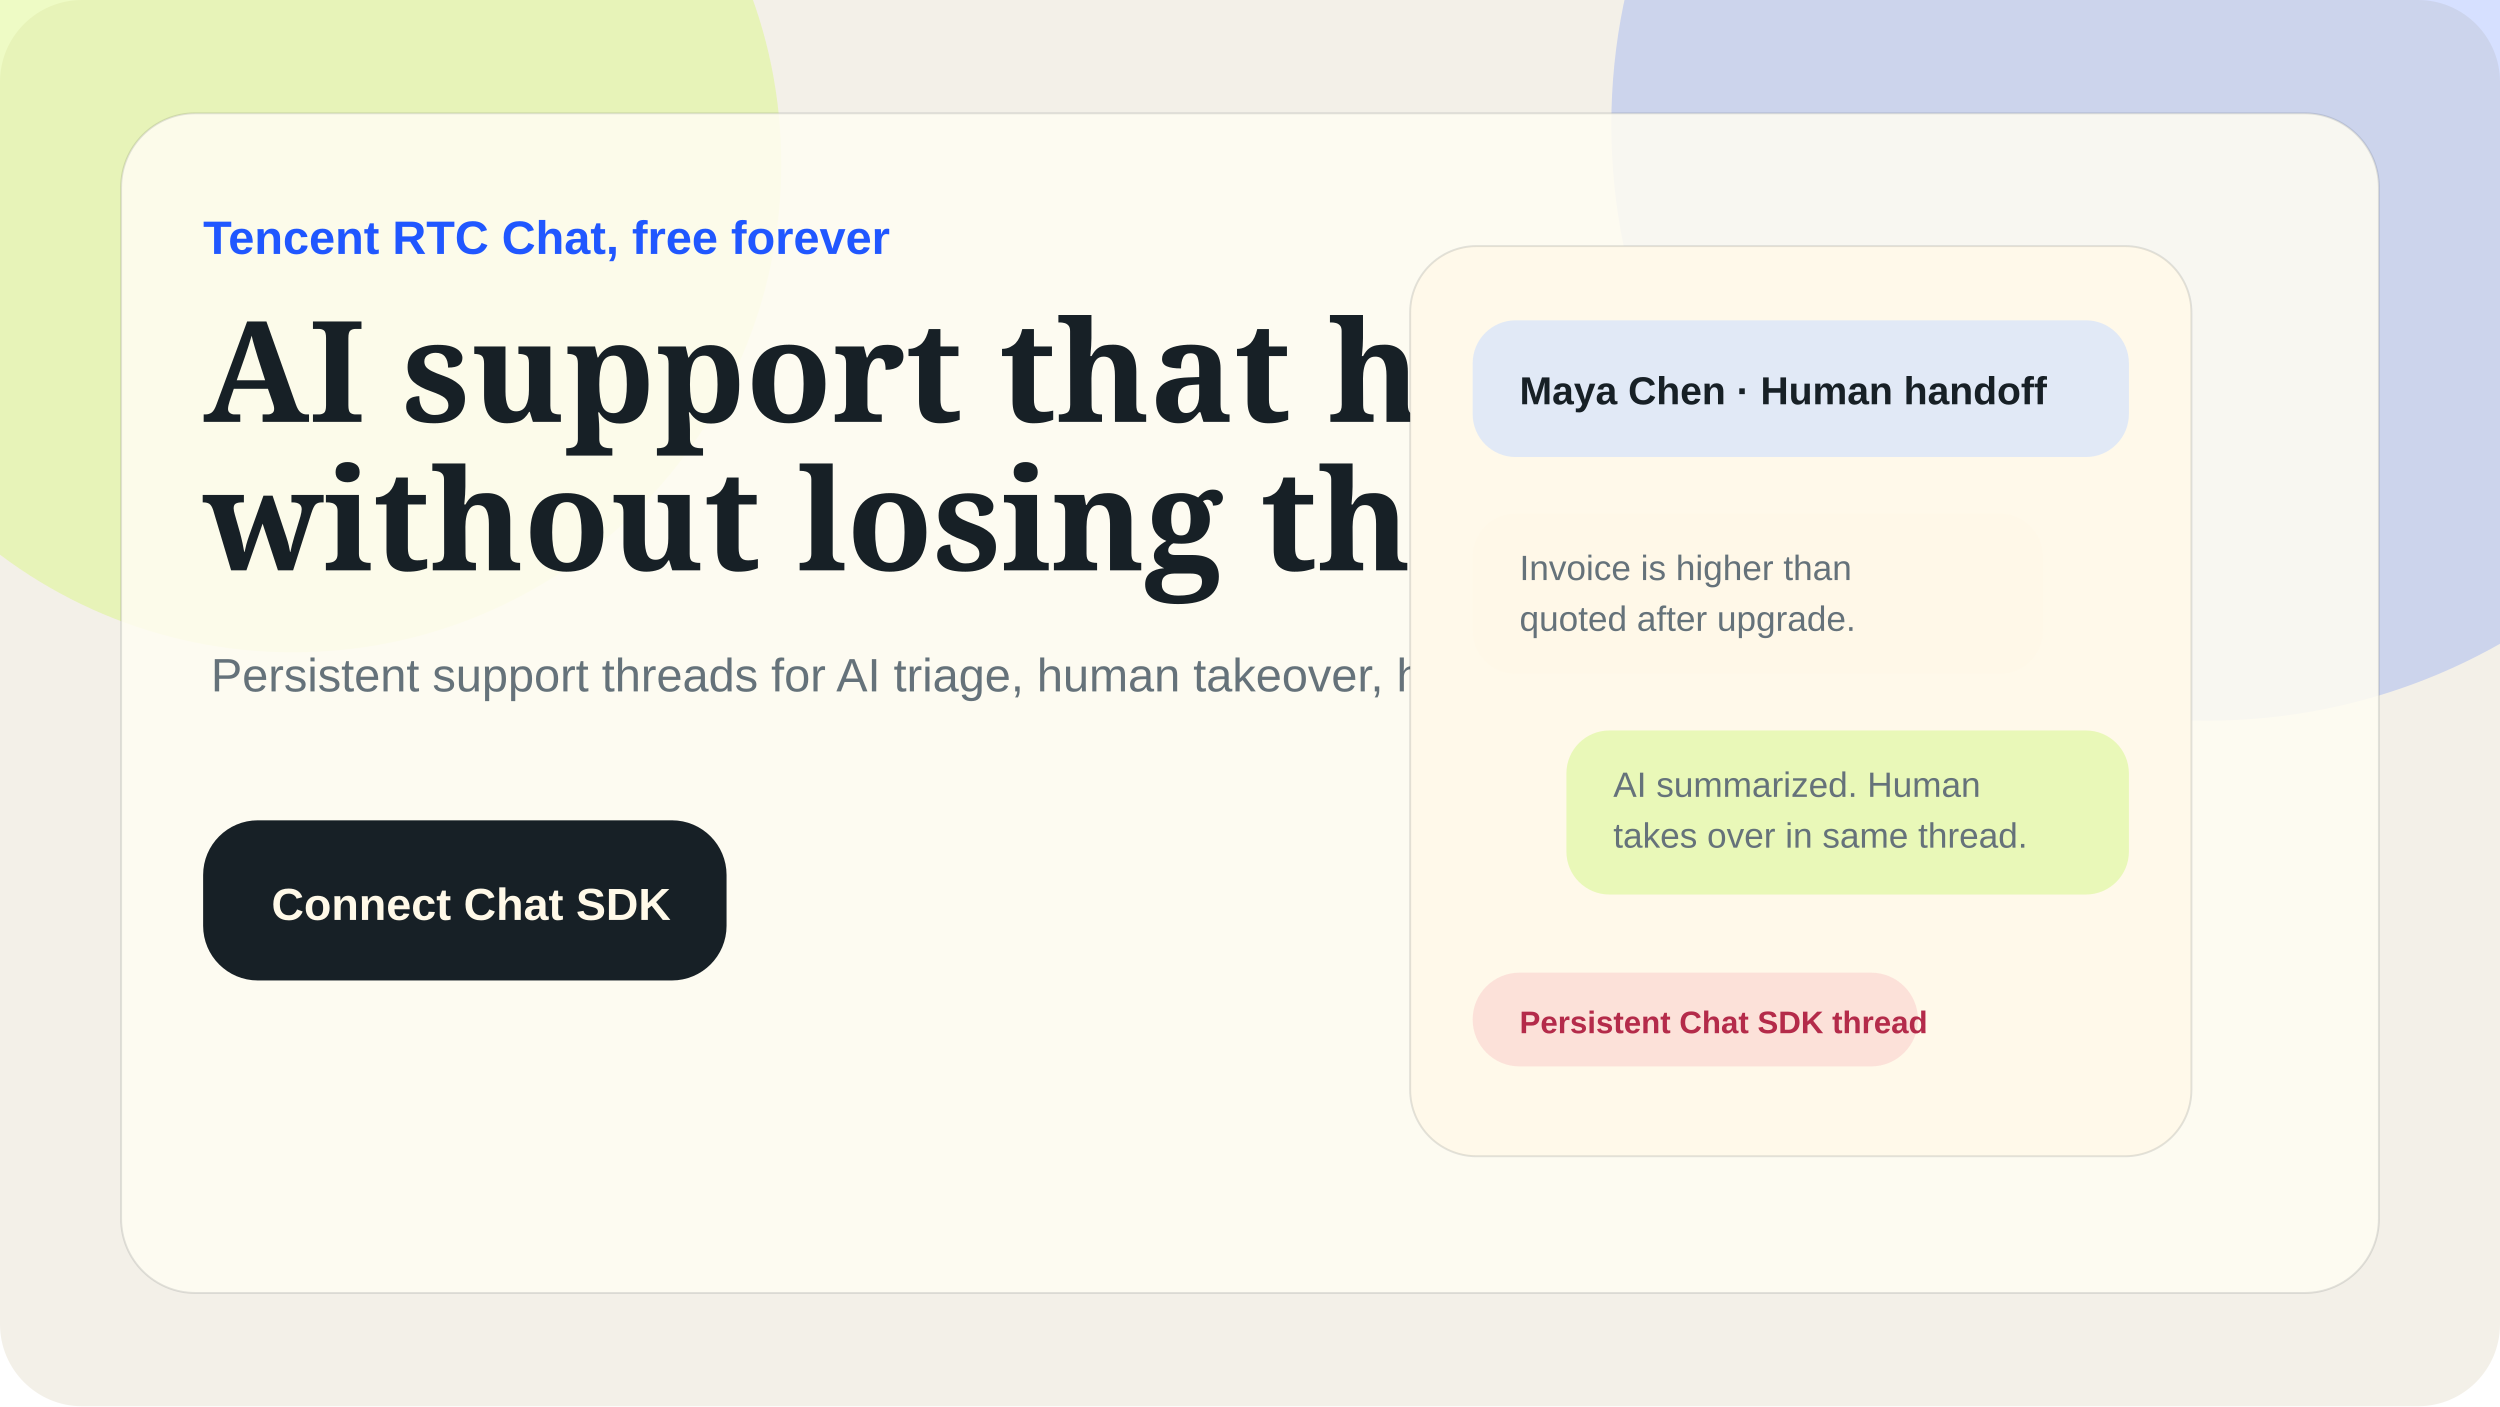
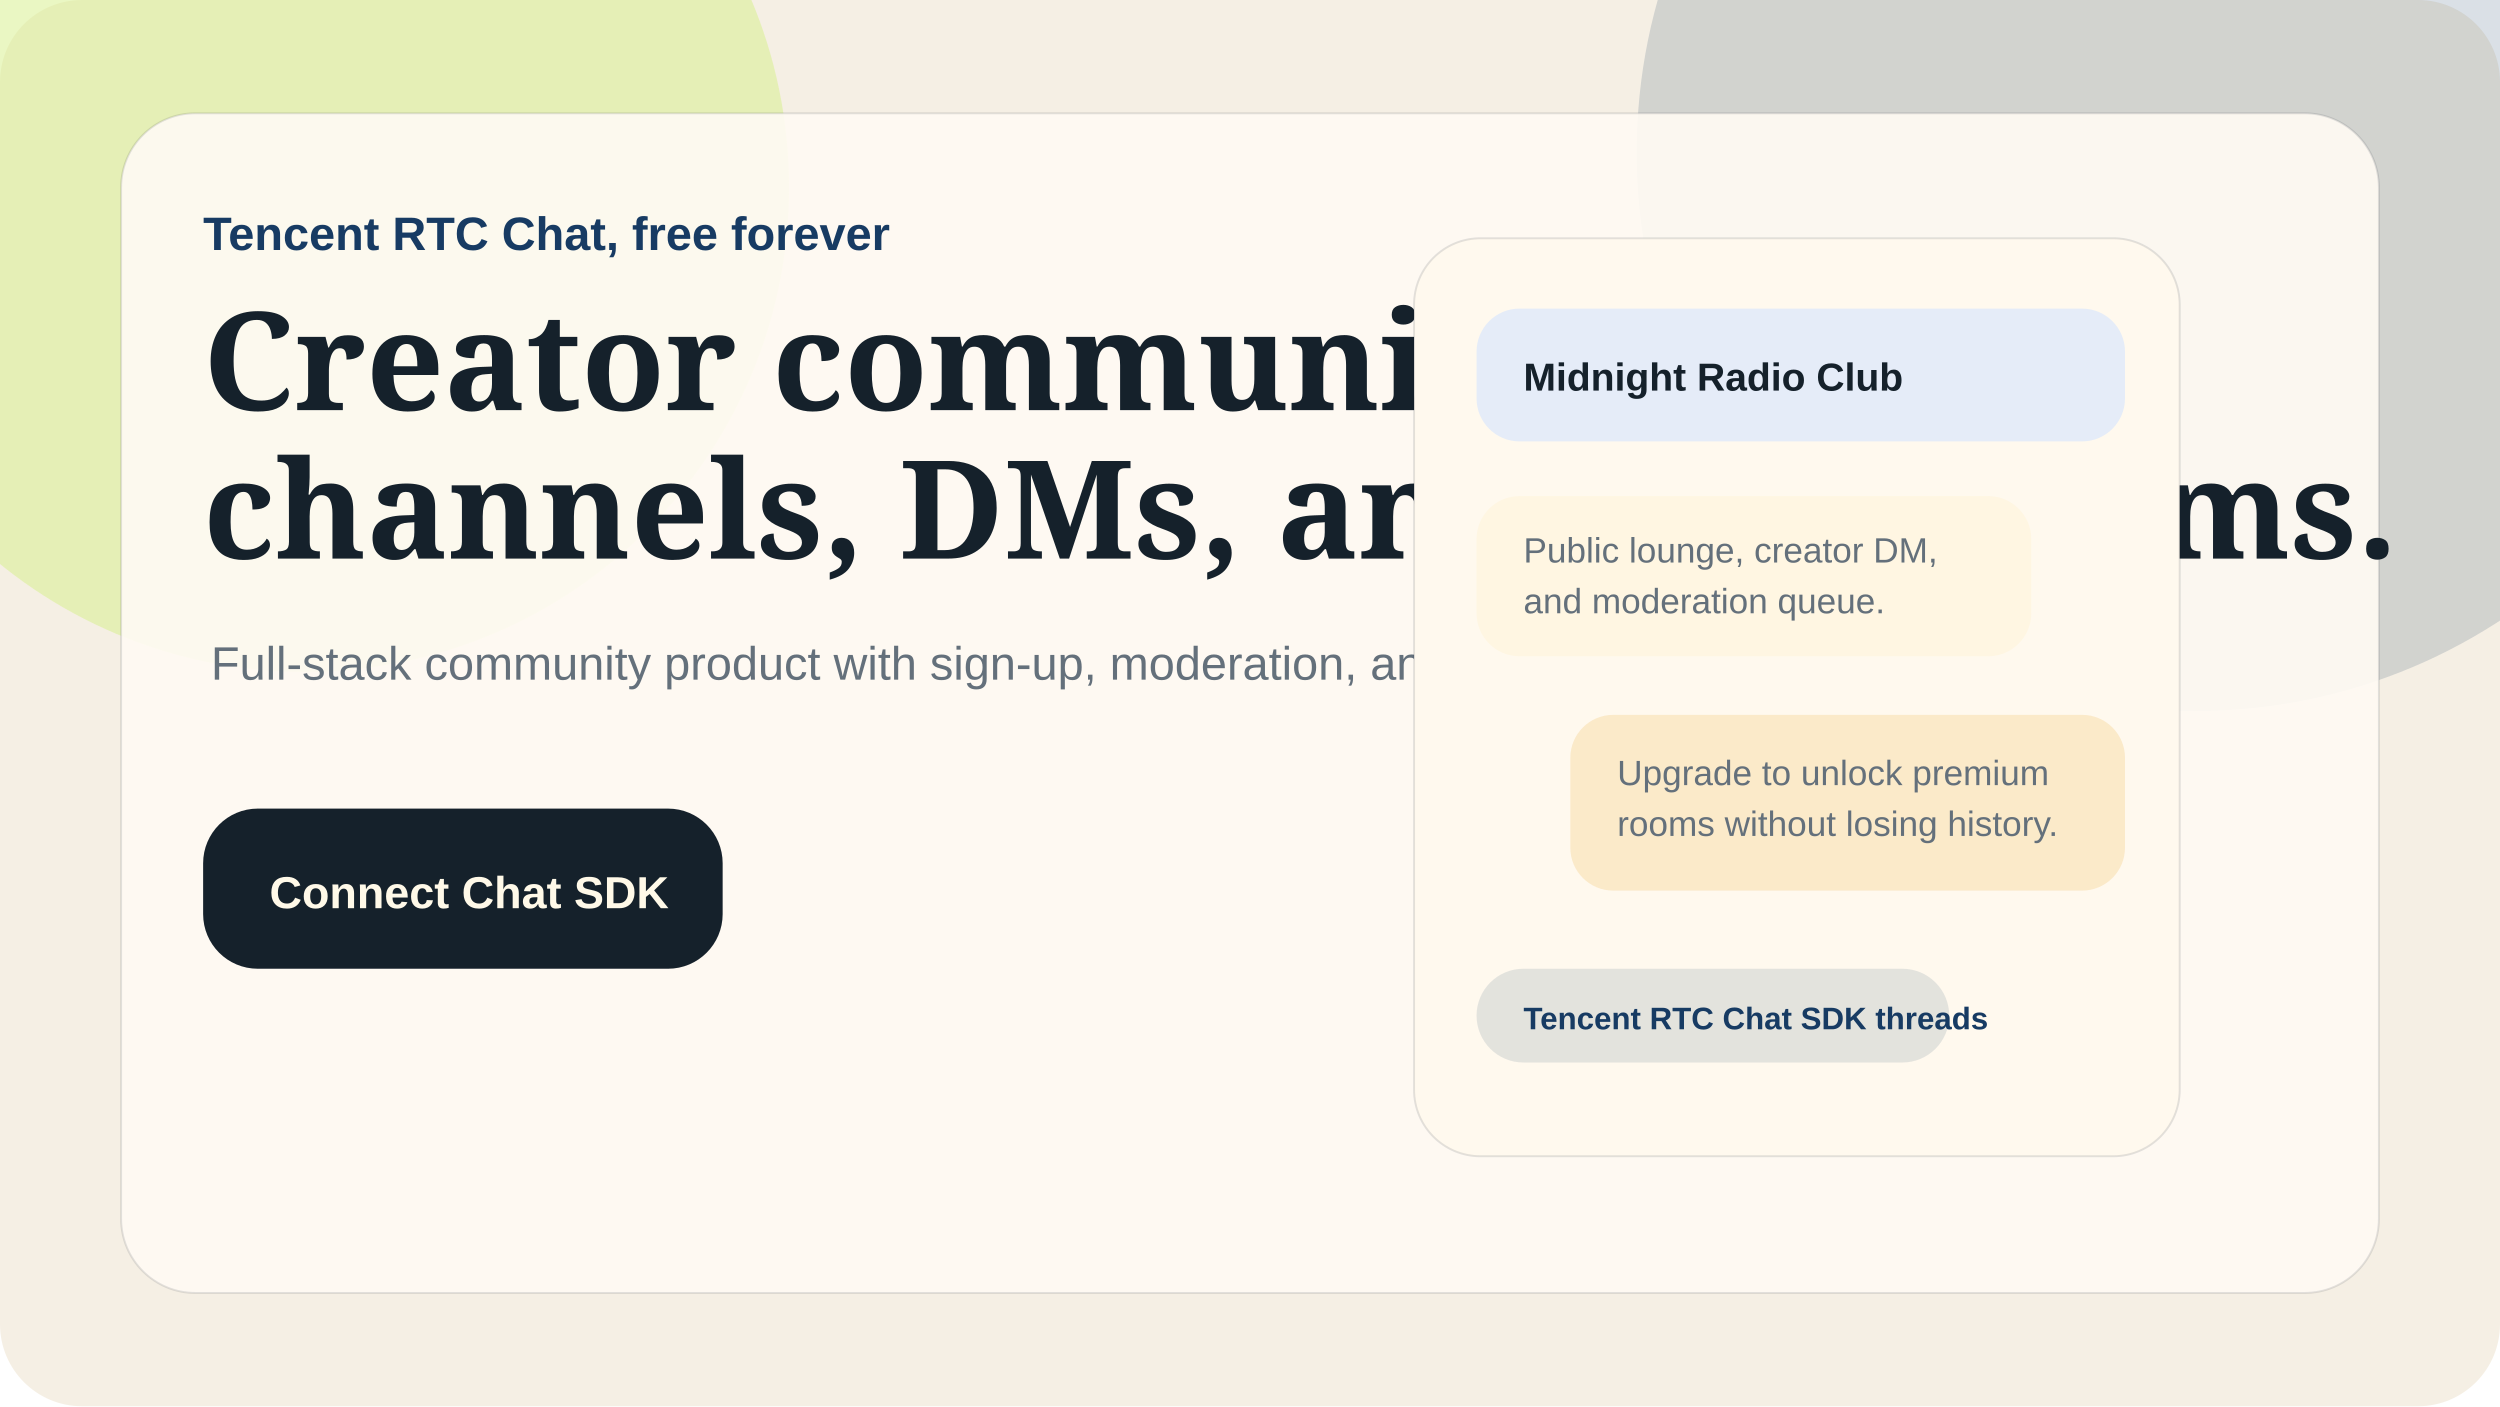
<svg xmlns="http://www.w3.org/2000/svg" width="1280" height="720" viewBox="0 0 1280 720" fill="none">
-   <rect width="1280" height="720" rx="42" fill="#F3F0E8" />
-   <circle cx="150" cy="84" r="250" fill="#D8F57C" fill-opacity="0.44" />
-   <circle cx="1130" cy="64" r="305" fill="#2057FF" fill-opacity="0.18" />
-   <rect x="62" y="58" width="1156" height="604" rx="38" fill="#FFFDF3" fill-opacity="0.86" stroke="#172026" stroke-opacity="0.12" />
-   <text x="104" y="130" fill="#2057FF" font-family="Avenir Next, Arial" font-size="24" font-weight="800">Tencent RTC Chat, free forever</text>
-   <text x="104" y="216" fill="#172026" font-family="Georgia, serif" font-size="72" font-weight="700">AI support that hands off</text>
-   <text x="104" y="292" fill="#172026" font-family="Georgia, serif" font-size="72" font-weight="700">without losing the thread.</text>
-   <text x="108" y="354" fill="#65727A" font-family="Avenir Next, Arial" font-size="24">Persistent support threads for AI triage, human takeover, history, and unread state.</text>
-   <rect x="104" y="420" width="268" height="82" rx="28" fill="#172026" />
-   <text x="139" y="471" fill="#FFF9E8" font-family="Avenir Next, Arial" font-size="23" font-weight="800">Connect Chat SDK</text>
-   <rect x="722" y="126" width="400" height="466" rx="34" fill="#FFF9EA" stroke="#172026" stroke-opacity="0.12" />
-   <rect x="754" y="164" width="336" height="70" rx="22" fill="#C9DDFF" fill-opacity="0.56" />
-   <text x="778" y="207" fill="#172026" font-family="Avenir Next, Arial" font-size="20" font-weight="800">Maya Chen · Human handoff</text>
-   <rect x="754" y="263" width="292" height="82" rx="22" fill="#FFF8E8" />
-   <text x="778" y="297" fill="#65727A" font-family="Avenir Next, Arial" font-size="18">Invoice is higher than</text>
-   <text x="778" y="323" fill="#65727A" font-family="Avenir Next, Arial" font-size="18">quoted after upgrade.</text>
-   <rect x="802" y="374" width="288" height="84" rx="22" fill="#E9F8B8" />
-   <text x="826" y="408" fill="#65727A" font-family="Avenir Next, Arial" font-size="18">AI summarized. Human</text>
-   <text x="826" y="434" fill="#65727A" font-family="Avenir Next, Arial" font-size="18">takes over in same thread.</text>
-   <rect x="754" y="498" width="228" height="48" rx="24" fill="#E44C6D" fill-opacity="0.14" />
-   <text x="778" y="529" fill="#B42B4A" font-family="Avenir Next, Arial" font-size="16" font-weight="800">Persistent Chat SDK thread</text>
+   <rect width="1280" height="720" rx="42" fill="#F5EFE4" />
+   <circle cx="156" cy="96" r="248" fill="#D7F08C" fill-opacity="0.52" />
+   <circle cx="1124" cy="78" r="286" fill="#173B63" fill-opacity="0.16" />
+   <rect x="62" y="58" width="1156" height="604" rx="38" fill="#FFFBF4" fill-opacity="0.9" stroke="#15212B" stroke-opacity="0.12" />
+   <text x="104" y="128" fill="#173B63" font-family="Avenir Next, Arial" font-size="24" font-weight="800">Tencent RTC Chat, free forever</text>
+   <text x="104" y="210" fill="#15212B" font-family="Georgia, serif" font-size="70" font-weight="700">Creator communities with</text>
+   <text x="104" y="286" fill="#15212B" font-family="Georgia, serif" font-size="70" font-weight="700">channels, DMs, and paid rooms.</text>
+   <text x="108" y="348" fill="#64707B" font-family="Avenir Next, Arial" font-size="24">Full-stack community product with sign-up, moderation, and premium room continuity.</text>
+   <rect x="104" y="414" width="266" height="82" rx="28" fill="#15212B" />
+   <text x="138" y="465" fill="#FFF9E8" font-family="Avenir Next, Arial" font-size="23" font-weight="800">Connect Chat SDK</text>
+   <rect x="724" y="122" width="392" height="470" rx="34" fill="#FFF9EE" stroke="#15212B" stroke-opacity="0.12" />
+   <rect x="756" y="158" width="332" height="68" rx="22" fill="#D2E3FF" fill-opacity="0.58" />
+   <text x="780" y="200" fill="#15212B" font-family="Avenir Next, Arial" font-size="20" font-weight="800">Midnight Radio Club</text>
+   <rect x="756" y="254" width="284" height="82" rx="22" fill="#FFF6E2" />
+   <text x="780" y="288" fill="#64707B" font-family="Avenir Next, Arial" font-size="18">Public lounge, creator DM,</text>
+   <text x="780" y="314" fill="#64707B" font-family="Avenir Next, Arial" font-size="18">and moderation queue.</text>
+   <rect x="804" y="366" width="284" height="90" rx="22" fill="#F0BE62" fill-opacity="0.26" />
+   <text x="828" y="402" fill="#64707B" font-family="Avenir Next, Arial" font-size="18">Upgrade to unlock premium</text>
+   <text x="828" y="428" fill="#64707B" font-family="Avenir Next, Arial" font-size="18">rooms without losing history.</text>
+   <rect x="756" y="496" width="242" height="48" rx="24" fill="#173B63" fill-opacity="0.12" />
+   <text x="780" y="527" fill="#173B63" font-family="Avenir Next, Arial" font-size="16" font-weight="800">Tencent RTC Chat SDK threads</text>
</svg>
